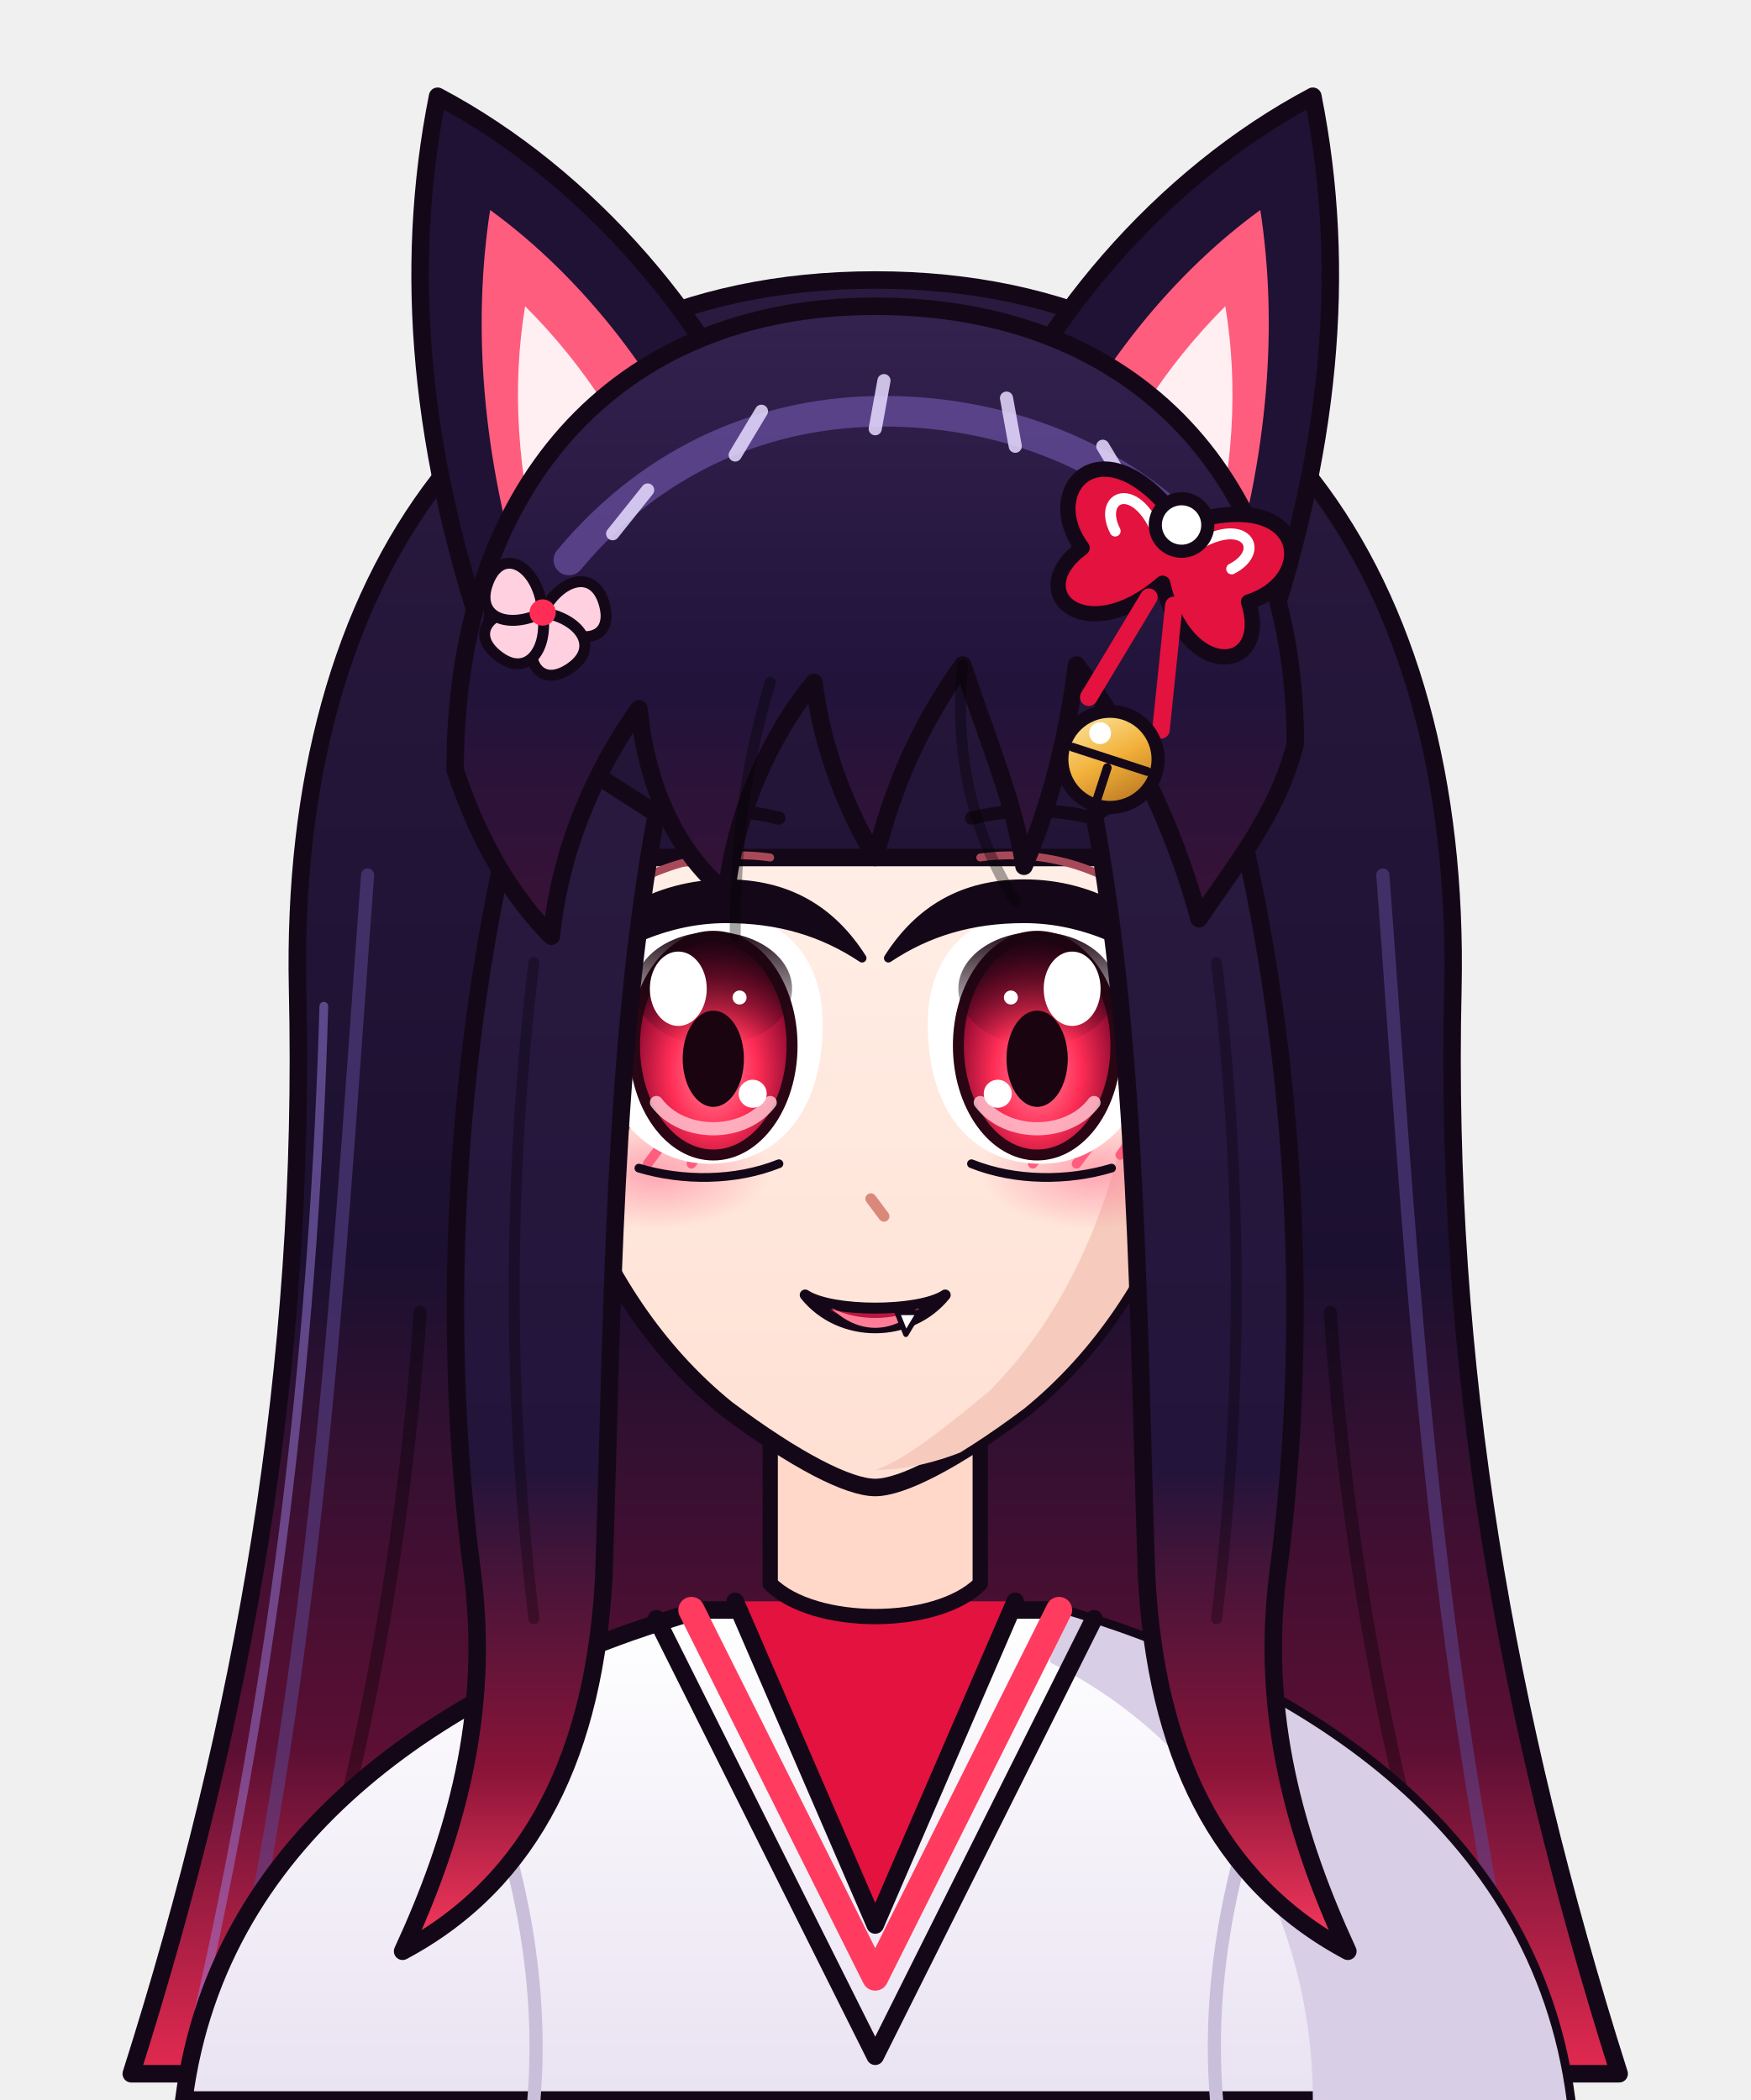
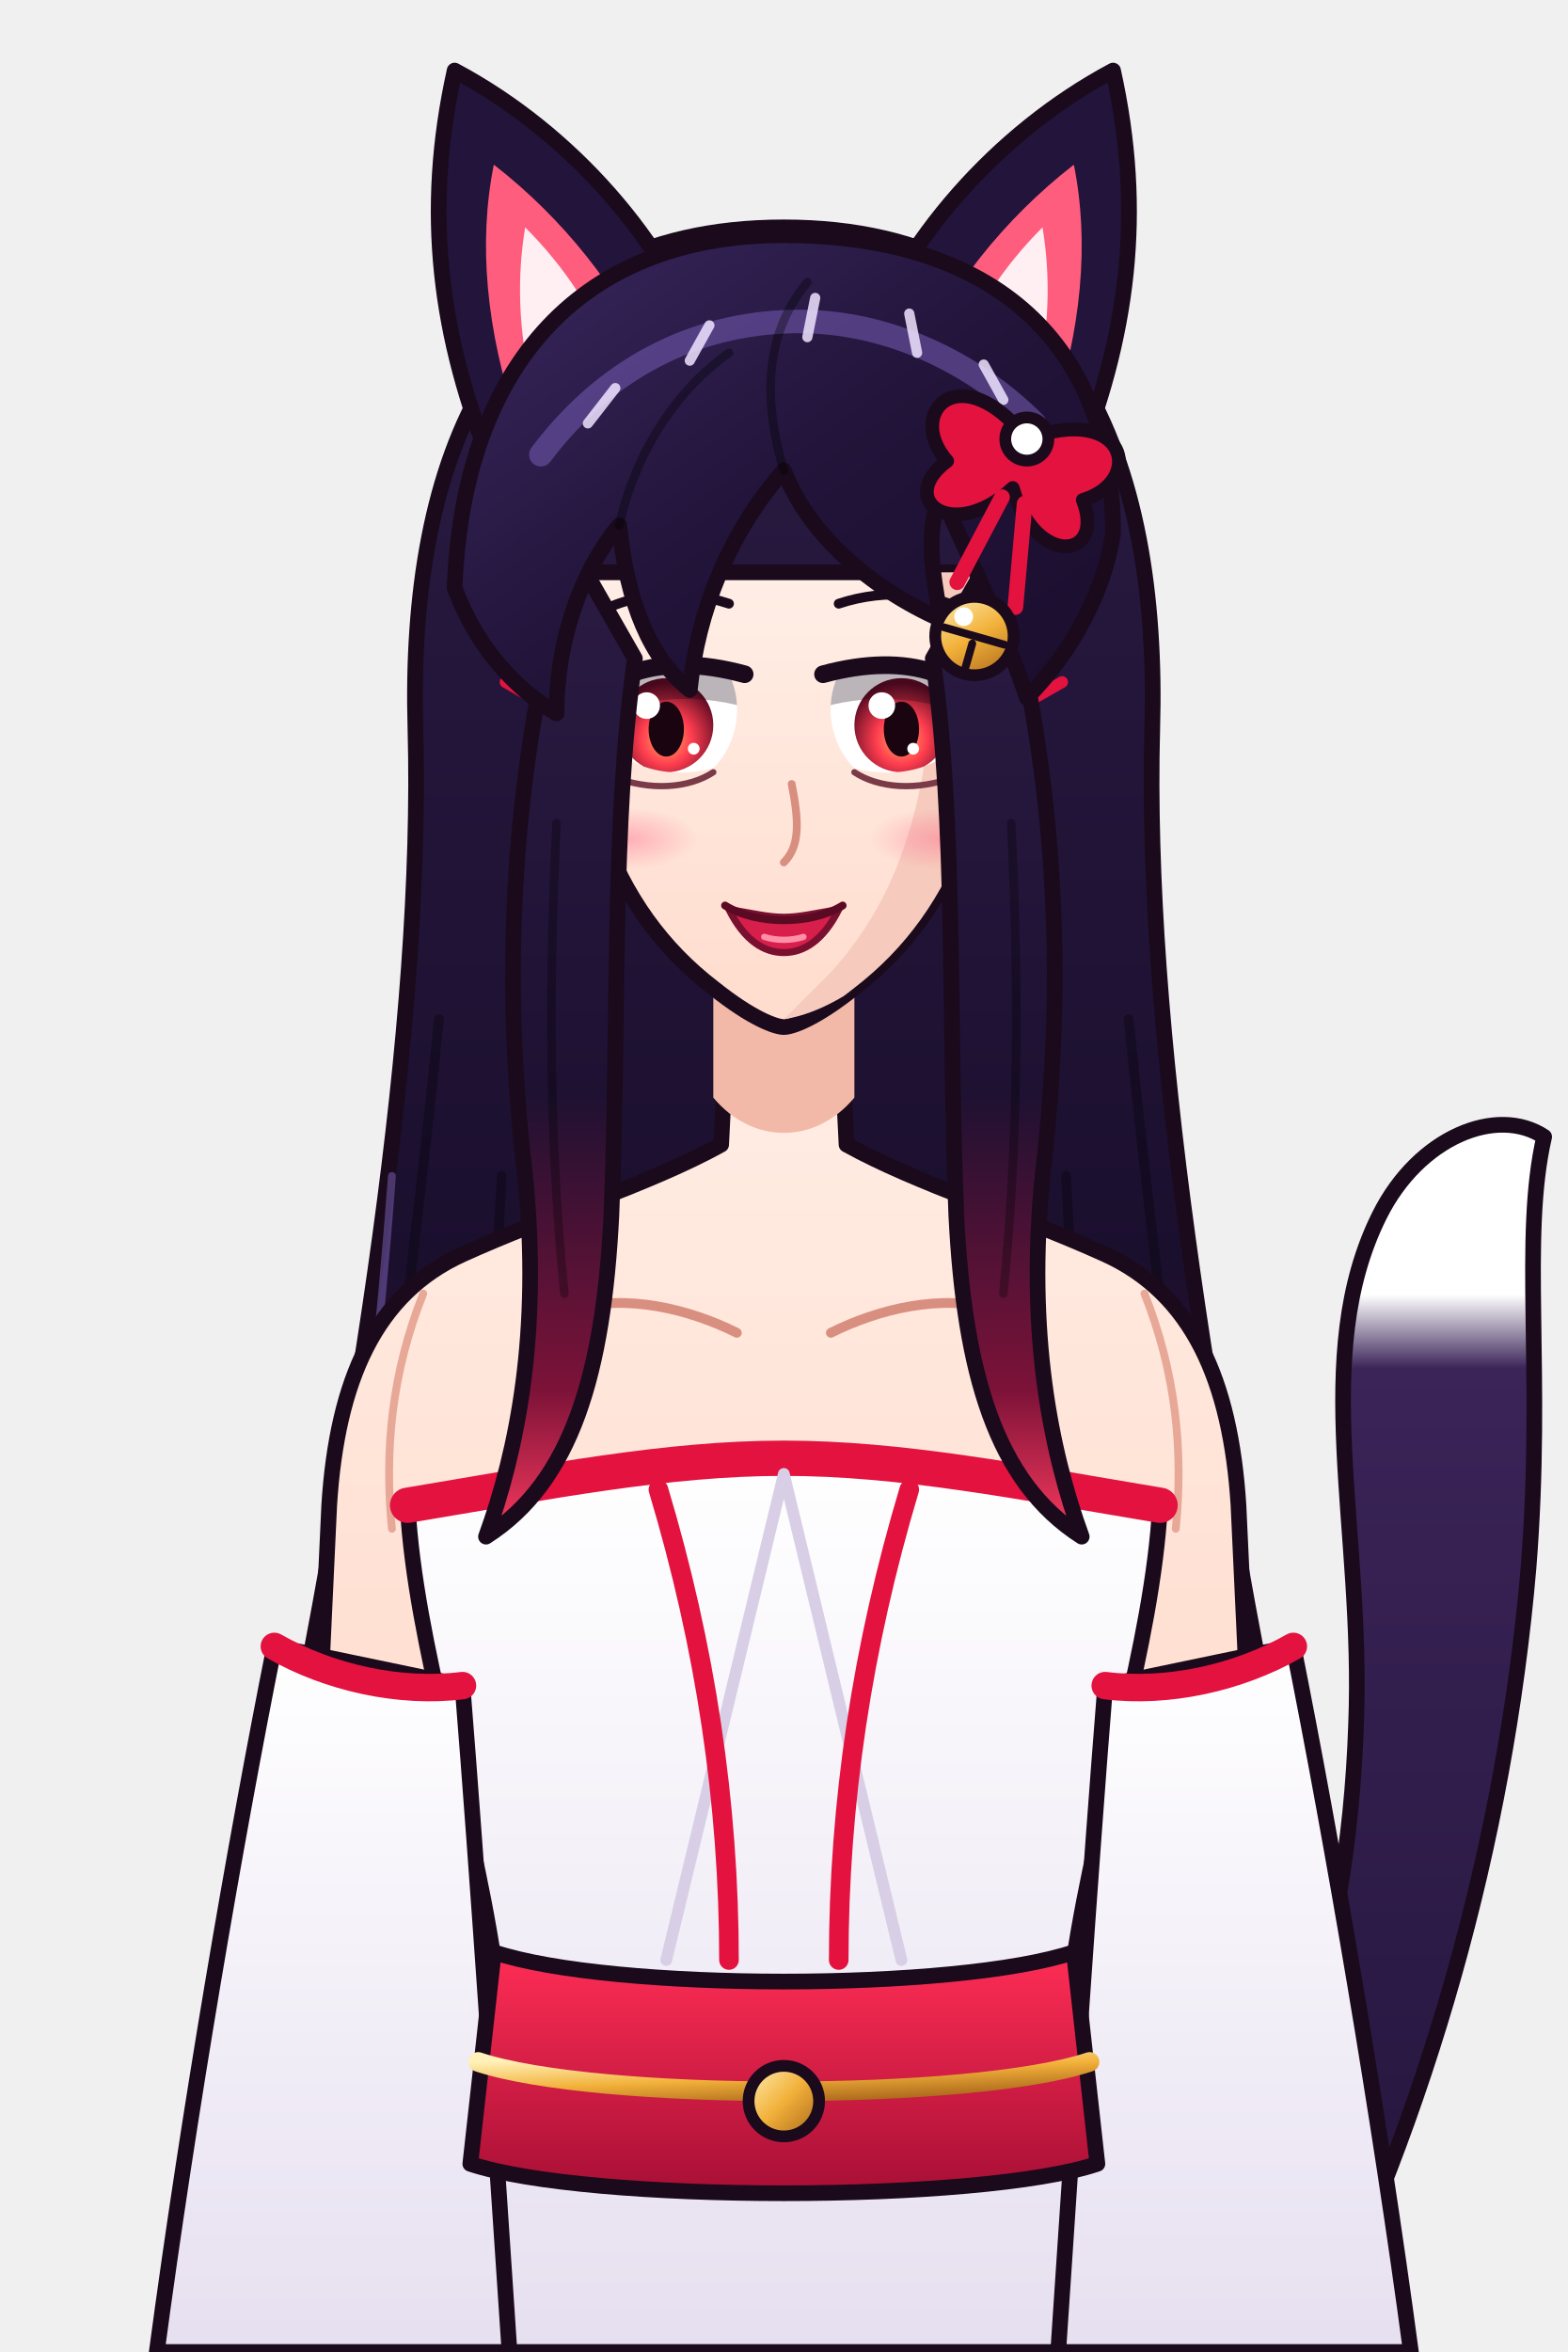
- <svg xmlns="http://www.w3.org/2000/svg" viewBox="0 0 400 480" role="img" aria-label="Miko, the MKCinema mascot">
+ <svg xmlns="http://www.w3.org/2000/svg" viewBox="0 0 400 600" role="img" aria-label="Miko, the MKCinema mascot">
  <defs>
-     <linearGradient id="mkHair" x1="0" y1="0" x2="0" y2="1">
-       <stop offset="0" stop-color="#2a1a40" />
-       <stop offset=".55" stop-color="#1c1030" />
-       <stop offset=".82" stop-color="#5a0f33" />
-       <stop offset="1" stop-color="#e0294f" />
+     <linearGradient id="mHair" x1="0" y1="0" x2="0" y2="1">
+       <stop offset="0" stop-color="#2b1b44" />
+       <stop offset=".55" stop-color="#1b0f2e" />
+       <stop offset=".85" stop-color="#5c0f34" />
+       <stop offset="1" stop-color="#e3264f" />
    </linearGradient>
-     <linearGradient id="mkHairF" x1="0" y1="0" x2="0" y2="1">
-       <stop offset="0" stop-color="#34224f" />
-       <stop offset=".6" stop-color="#21133a" />
-       <stop offset="1" stop-color="#3b1236" />
+     <linearGradient id="mFront" x1="0" y1="0" x2="1" y2="1">
+       <stop offset="0" stop-color="#3a2860" />
+       <stop offset=".5" stop-color="#22143a" />
+       <stop offset="1" stop-color="#1a0d2c" />
    </linearGradient>
-     <linearGradient id="mkLock" x1="0" y1="0" x2="0" y2="1">
-       <stop offset="0" stop-color="#2a1a40" />
-       <stop offset=".6" stop-color="#22143a" />
-       <stop offset=".85" stop-color="#8a1438" />
+     <linearGradient id="mLock" x1="0" y1="0" x2="0" y2="1">
+       <stop offset="0" stop-color="#2b1b44" />
+       <stop offset=".55" stop-color="#1e1132" />
+       <stop offset=".85" stop-color="#7d1238" />
      <stop offset="1" stop-color="#ff3b5f" />
    </linearGradient>
-     <linearGradient id="mkSkin" x1="0" y1="0" x2="0" y2="1">
+     <linearGradient id="mSkin" x1="0" y1="0" x2="0" y2="1">
      <stop offset="0" stop-color="#ffeee6" />
-       <stop offset="1" stop-color="#ffe0d3" />
+       <stop offset="1" stop-color="#ffdccd" />
    </linearGradient>
-     <radialGradient id="mkIris" cx=".5" cy=".62" r=".62">
-       <stop offset="0" stop-color="#ff8aa0" />
-       <stop offset=".45" stop-color="#ff2d55" />
-       <stop offset=".8" stop-color="#9a0d35" />
-       <stop offset="1" stop-color="#3a0618" />
+     <radialGradient id="mIris" cx=".5" cy=".65" r=".6">
+       <stop offset="0" stop-color="#ffb05c" />
+       <stop offset=".45" stop-color="#ff3d4f" />
+       <stop offset="1" stop-color="#5a0a22" />
    </radialGradient>
-     <linearGradient id="mkIrisTop" x1="0" y1="0" x2="0" y2="1">
-       <stop offset="0" stop-color="#1a0410" stop-opacity=".95" />
-       <stop offset="1" stop-color="#1a0410" stop-opacity="0" />
+     <linearGradient id="mCloth" x1="0" y1="0" x2="0" y2="1">
+       <stop offset="0" stop-color="#fff" />
+       <stop offset="1" stop-color="#e6dff0" />
    </linearGradient>
-     <linearGradient id="mkCloth" x1="0" y1="0" x2="0" y2="1">
-       <stop offset="0" stop-color="#ffffff" />
-       <stop offset="1" stop-color="#e9e2f2" />
+     <linearGradient id="mObi" x1="0" y1="0" x2="0" y2="1">
+       <stop offset="0" stop-color="#ff2d55" />
+       <stop offset="1" stop-color="#a80f35" />
    </linearGradient>
-     <radialGradient id="mkBlush" cx=".5" cy=".5" r=".5">
-       <stop offset="0" stop-color="#ff6f8e" stop-opacity=".55" />
-       <stop offset="1" stop-color="#ff6f8e" stop-opacity="0" />
-     </radialGradient>
-     <linearGradient id="mkGold" x1="0" y1="0" x2="1" y2="1">
+     <linearGradient id="mTail" x1="0" y1="1" x2="0" y2="0">
+       <stop offset="0" stop-color="#22143a" />
+       <stop offset=".8" stop-color="#3b2458" />
+       <stop offset=".86" stop-color="#fff" />
+       <stop offset="1" stop-color="#fff" />
+     </linearGradient>
+     <linearGradient id="mGold" x1="0" y1="0" x2="1" y2="1">
      <stop offset="0" stop-color="#fff1b8" />
      <stop offset=".5" stop-color="#f2b13a" />
      <stop offset="1" stop-color="#a8641a" />
    </linearGradient>
+     <radialGradient id="mBlush" cx=".5" cy=".5" r=".5">
+       <stop offset="0" stop-color="#ff6f8e" stop-opacity=".45" />
+       <stop offset="1" stop-color="#ff6f8e" stop-opacity="0" />
+     </radialGradient>
+     <clipPath id="mEyeL">
+       <path d="M150 184C156 172 170 168 186 172C190 180 188 190 182 196C170 199 158 196 150 184Z" />
+     </clipPath>
+     <clipPath id="mEyeR">
+       <path d="M250 184C244 172 230 168 214 172C210 180 212 190 218 196C230 199 242 196 250 184Z" />
+     </clipPath>
+     <clipPath id="mFace">
+       <path d="M144 146C144 200 156 232 182 252C192 260 198 262 200 262C202 262 208 260 218 252C244 232 256 200 256 146Z" />
+     </clipPath>
  </defs>
-   <g stroke="#140818" stroke-linejoin="round" stroke-linecap="round">
-     <path d="M200 64C112 64 66 132 68 226C70 312 56 392 30 474L370 474C344 392 330 312 332 226C334 132 288 64 200 64Z" fill="url(#mkHair)" stroke-width="4" />
-     <path d="M96 300C92 360 80 420 62 470M304 300C308 360 320 420 338 470M120 330C118 380 112 430 100 470M282 330C284 380 290 430 300 470" fill="none" stroke="#000" stroke-opacity=".35" stroke-width="3" />
-     <path d="M84 200C78 280 74 360 56 450M316 200C322 280 326 360 344 450" fill="none" stroke="#5b4690" stroke-width="3" stroke-opacity=".55" />
-     <path d="M74 230C72 300 64 380 44 466" fill="none" stroke="#9b7fe0" stroke-width="2" stroke-opacity=".5" />
-     <g stroke-width="4">
-       <path d="M112 150C96 104 92 62 100 22C134 40 164 74 178 112Z" fill="#1f1235" />
-       <path d="M288 150C304 104 308 62 300 22C266 40 236 74 222 112Z" fill="#1f1235" />
+   <g stroke="#1a0a1c" stroke-linejoin="round" stroke-linecap="round">
+     <path d="M288 600C326 560 344 500 346 440C348 390 334 346 352 310C362 290 382 282 394 290C388 316 394 350 390 400C384 470 364 540 334 600Z" fill="url(#mTail)" stroke-width="4" />
+     <path d="M200 58C126 58 104 118 106 186C108 262 92 360 70 470C64 500 68 520 80 540L320 540C332 520 336 500 330 470C308 360 292 262 294 186C296 118 274 58 200 58Z" fill="url(#mHair)" stroke-width="4" />
+     <path d="M112 260C104 340 92 420 84 500M288 260C296 340 308 420 316 500M128 300C124 380 118 450 112 520M272 300C276 380 282 450 288 520" fill="none" stroke="#000" stroke-opacity=".3" stroke-width="2.5" />
+     <path d="M100 300C94 380 84 440 76 500" fill="none" stroke="#8a6fd0" stroke-opacity=".45" stroke-width="2" />
+     <path d="M126 120C112 86 108 54 116 18C146 34 170 62 180 90Z" fill="#22143a" stroke-width="4" />
+     <path d="M274 120C288 86 292 54 284 18C254 34 230 62 220 90Z" fill="#22143a" stroke-width="4" />
+     <path d="M132 108C124 84 122 62 126 42C144 56 158 74 166 92Z" fill="#ff5d7e" stroke="none" />
+     <path d="M268 108C276 84 278 62 274 42C256 56 242 74 234 92Z" fill="#ff5d7e" stroke="none" />
+     <path d="M136 100C132 84 132 70 134 58C144 68 152 80 156 92Z" fill="#fff" stroke="none" opacity=".9" />
+     <path d="M264 100C268 84 268 70 266 58C256 68 248 80 244 92Z" fill="#fff" stroke="none" opacity=".9" />
+     <path d="M186 252L184 292C166 302 140 310 118 320C96 330 86 352 84 384L80 470L120 470L126 404C132 424 142 444 152 462L248 462C258 444 268 424 274 404L280 470L320 470L316 384C314 352 304 330 282 320C260 310 234 302 216 292L214 252Z" fill="url(#mSkin)" stroke-width="4" />
+     <path d="M182 280C192 292 208 292 218 280L218 252L182 252Z" fill="#f2b9a8" stroke="none" />
+     <path d="M146 334C160 330 176 334 188 340M254 334C240 330 224 334 212 340" fill="none" stroke="#d98f80" stroke-width="2.5" />
+     <path d="M108 330C100 350 98 370 100 390M292 330C300 350 302 370 300 390" fill="none" stroke="#e8a898" stroke-width="2" />
+     <path d="M80 600C96 560 116 530 126 500C120 460 106 420 104 384C140 378 170 372 200 372C230 372 260 378 296 384C294 420 280 460 274 500C284 530 304 560 320 600Z" fill="url(#mCloth)" stroke-width="4" />
+     <path d="M104 384C140 378 170 372 200 372C230 372 260 378 296 384" fill="none" stroke="#e3123f" stroke-width="9" />
+     <path d="M200 376L170 500M200 376L230 500" fill="none" stroke="#d8cfe6" stroke-width="3" />
+     <path d="M168 380C180 420 186 460 186 500M232 380C220 420 214 460 214 500" fill="none" stroke="#e3123f" stroke-width="5" />
+     <path d="M70 420C60 470 48 540 40 600L130 600C126 540 122 480 118 430Z" fill="url(#mCloth)" stroke-width="4" />
+     <path d="M330 420C340 470 352 540 360 600L270 600C274 540 278 480 282 430Z" fill="url(#mCloth)" stroke-width="4" />
+     <path d="M70 420C84 428 102 432 118 430M330 420C316 428 298 432 282 430" fill="none" stroke="#e3123f" stroke-width="7" />
+     <path d="M126 498C156 508 244 508 274 498L280 552C250 562 150 562 120 552Z" fill="url(#mObi)" stroke-width="4" />
+     <path d="M122 526C152 536 248 536 278 526" fill="none" stroke="url(#mGold)" stroke-width="5" />
+     <circle cx="200" cy="536" r="9" fill="url(#mGold)" stroke-width="3" />
+     <path d="M144 146C144 200 156 232 182 252C192 260 198 262 200 262C202 262 208 260 218 252C244 232 256 200 256 146Z" fill="url(#mSkin)" stroke-width="4" />
+     <path d="M238 146C240 196 232 226 212 248C206 254 202 258 200 260C214 258 232 244 244 226C254 208 258 180 256 146Z" fill="#f6cbbd" stroke="none" clip-path="url(#mFace)" />
+     <ellipse cx="160" cy="214" rx="18" ry="8" fill="url(#mBlush)" stroke="none" />
+     <ellipse cx="240" cy="214" rx="18" ry="8" fill="url(#mBlush)" stroke="none" />
+     <path d="M150 184C156 172 170 168 186 172C190 180 188 190 182 196C170 199 158 196 150 184Z" fill="#fff" stroke="none" />
+     <g clip-path="url(#mEyeL)" stroke="none">
+       <circle cx="170" cy="185" r="12" fill="url(#mIris)" />
+       <ellipse cx="170" cy="186" rx="4.5" ry="7" fill="#1a0410" />
+       <path d="M150 168H192V181C180 177 164 177 150 184Z" fill="#1a0410" opacity=".3" />
+       <circle cx="165" cy="180" r="3.4" fill="#fff" />
+       <circle cx="177" cy="191" r="1.5" fill="#fff" />
    </g>
-     <path d="M120 136C110 104 108 74 112 48C134 64 152 88 162 112Z" fill="#ff5d7e" stroke="none" />
-     <path d="M280 136C290 104 292 74 288 48C266 64 248 88 238 112Z" fill="#ff5d7e" stroke="none" />
-     <path d="M124 130C118 108 117 88 120 70C134 84 144 100 150 116Z" fill="#fff" stroke="none" opacity=".9" />
-     <path d="M276 130C282 108 283 88 280 70C266 84 256 100 250 116Z" fill="#fff" stroke="none" opacity=".9" />
-     <path d="M128 140l-6-14l10 6l0-14l8 12l4-10l4 16M272 140l6-14l-10 6l0-14l-8 12l-4-10l-4 16" fill="none" stroke="#fff" stroke-width="2.5" />
-     <path d="M42 480C50 418 104 384 160 368L240 368C296 384 350 418 358 480Z" fill="url(#mkCloth)" stroke-width="4" />
-     <path d="M110 404C120 430 124 456 122 480M290 404C280 430 276 456 278 480" fill="none" stroke="#c9bfda" stroke-width="3" />
-     <path d="M240 368C296 384 350 418 358 480L300 480C300 440 280 400 240 380Z" fill="#d8cfe6" stroke="none" />
-     <path d="M168 366L200 440L232 366" fill="#e3123f" stroke-width="4" />
-     <path d="M150 370L200 470L250 370" fill="none" stroke-width="4" />
-     <path d="M158 368L200 452L242 368" fill="none" stroke="#ff3b5f" stroke-width="6" />
-     <path d="M176 300L176 362C186 372 214 372 224 362L224 300Z" fill="#ffd8c9" stroke-width="3.5" />
-     <path d="M176 318C192 334 208 334 224 318L224 300L176 300Z" fill="#f3b8a6" stroke="none" />
-     <path d="M120 196C118 250 134 296 166 322C182 334 194 340 200 340C206 340 218 334 234 322C266 296 282 250 280 196Z" fill="url(#mkSkin)" stroke-width="4" />
-     <clipPath id="mkFace">
-       <path d="M120 196C118 250 134 296 166 322C182 334 194 340 200 340C206 340 218 334 234 322C266 296 282 250 280 196Z" />
-     </clipPath>
-     <path d="M200 70C140 70 104 112 104 176C110 194 118 206 126 214C128 194 136 176 146 162C148 182 156 196 166 204C168 186 176 168 186 156C188 172 194 186 200 196C204 180 210 166 220 152C226 170 232 184 234 198C240 184 244 168 246 152C258 168 268 188 274 210C282 198 292 186 296 170C296 110 260 70 200 70Z" transform="translate(0 10)" fill="#f2c0b0" stroke="none" clip-path="url(#mkFace)" />
-     <path d="M262 196C264 250 252 292 226 318C214 328 206 334 200 336C222 336 250 318 266 292C280 268 284 232 280 196Z" fill="#f6cbbd" stroke="none" clip-path="url(#mkFace)" />
-     <ellipse cx="150" cy="268" rx="26" ry="13" fill="url(#mkBlush)" stroke="none" />
-     <ellipse cx="250" cy="268" rx="26" ry="13" fill="url(#mkBlush)" stroke="none" />
-     <path d="M138 264l6-8M148 266l6-8M158 266l6-8M236 266l6-8M246 266l6-8M256 264l6-8" stroke="#ff5d7e" stroke-width="2.2" />
-     <g>
-       <path d="M136 234C136 216 148 208 162 208C178 208 188 218 188 234C188 254 178 266 162 266C148 266 136 254 136 234Z" fill="#fff" stroke="none" />
-       <ellipse cx="163" cy="239" rx="18" ry="25" fill="url(#mkIris)" stroke="#2a0614" stroke-width="2.5" />
-       <ellipse cx="163" cy="226" rx="18" ry="13" fill="url(#mkIrisTop)" stroke="none" />
-       <ellipse cx="163" cy="242" rx="7" ry="11" fill="#1a0410" stroke="none" />
-       <path d="M150 252C156 260 170 260 176 252" fill="none" stroke="#ffc2cf" stroke-width="3" opacity=".85" />
-       <ellipse cx="155" cy="226" rx="6.5" ry="8.5" fill="#fff" stroke="none" />
-       <circle cx="172" cy="250" r="3.2" fill="#fff" stroke="none" />
-       <circle cx="169" cy="228" r="1.6" fill="#fff" stroke="none" />
-       <path d="M126 226C136 210 150 202 166 202C180 202 190 208 197 219C188 213 178 210 166 210C152 210 140 216 126 226Z" fill="#140818" stroke="#140818" stroke-width="2" />
-       <path d="M127 225L117 219M131 218L123 208M138 212L133 203" stroke-width="3" />
-       <path d="M146 267C156 270 168 270 178 266" fill="none" stroke-width="2" />
+     <path d="M146 186C152 172 168 166 190 172" fill="none" stroke-width="4.5" />
+     <path d="M147 184L136 178M150 178L142 170" stroke-width="3" />
+     <path d="M136 178L129 174" stroke="#e3123f" stroke-width="3" />
+     <path d="M156 198C166 202 176 201 182 197" fill="none" stroke="#7a3a48" stroke-width="1.6" />
+     <path d="M250 184C244 172 230 168 214 172C210 180 212 190 218 196C230 199 242 196 250 184Z" fill="#fff" stroke="none" />
+     <g clip-path="url(#mEyeR)" stroke="none">
+       <circle cx="230" cy="185" r="12" fill="url(#mIris)" />
+       <ellipse cx="230" cy="186" rx="4.5" ry="7" fill="#1a0410" />
+       <path d="M250 168H208V181C220 177 236 177 250 184Z" fill="#1a0410" opacity=".3" />
+       <circle cx="225" cy="180" r="3.4" fill="#fff" />
+       <circle cx="233" cy="191" r="1.5" fill="#fff" />
    </g>
-     <g>
-       <path d="M264 234C264 216 252 208 238 208C222 208 212 218 212 234C212 254 222 266 238 266C252 266 264 254 264 234Z" fill="#fff" stroke="none" />
-       <ellipse cx="237" cy="239" rx="18" ry="25" fill="url(#mkIris)" stroke="#2a0614" stroke-width="2.5" />
-       <ellipse cx="237" cy="226" rx="18" ry="13" fill="url(#mkIrisTop)" stroke="none" />
-       <ellipse cx="237" cy="242" rx="7" ry="11" fill="#1a0410" stroke="none" />
-       <path d="M250 252C244 260 230 260 224 252" fill="none" stroke="#ffc2cf" stroke-width="3" opacity=".85" />
-       <ellipse cx="245" cy="226" rx="6.5" ry="8.5" fill="#fff" stroke="none" />
-       <circle cx="228" cy="250" r="3.2" fill="#fff" stroke="none" />
-       <circle cx="231" cy="228" r="1.6" fill="#fff" stroke="none" />
-       <path d="M274 226C264 210 250 202 234 202C220 202 210 208 203 219C212 213 222 210 234 210C248 210 260 216 274 226Z" fill="#140818" stroke="#140818" stroke-width="2" />
-       <path d="M273 225L283 219M269 218L277 208M262 212L267 203" stroke-width="3" />
-       <path d="M254 267C244 270 232 270 222 266" fill="none" stroke-width="2" />
-     </g>
-     <path d="M134 210C146 198 162 194 176 196M266 210C254 198 238 194 224 196" fill="none" stroke="#a8495a" stroke-width="1.8" />
-     <path d="M142 190C152 185 166 184 178 187M222 187C234 184 248 185 258 190" fill="none" stroke-width="3" />
-     <path d="M199 274l3 4" stroke="#d9897a" stroke-width="2.5" />
-     <path d="M184 296C192 306 208 306 216 296C210 300 190 300 184 296Z" fill="#b8173f" stroke-width="2.5" />
-     <path d="M190 299C196 305 204 305 210 299C204 302 196 302 190 299Z" fill="#ff7d96" stroke="none" />
-     <path d="M205 300l2 5l3-5Z" fill="#fff" stroke-width="1.2" />
-     <path d="M122 168C104 230 100 300 108 360C112 392 104 420 92 446C122 430 136 400 138 360C140 300 140 240 150 186Z" fill="url(#mkLock)" stroke-width="4" />
-     <path d="M278 168C296 230 300 300 292 360C288 392 296 420 308 446C278 430 264 400 262 360C260 300 260 240 250 186Z" fill="url(#mkLock)" stroke-width="4" />
-     <path d="M122 220C116 270 116 320 122 370M278 220C284 270 284 320 278 370" fill="none" stroke="#000" stroke-opacity=".3" stroke-width="2.5" />
-     <path d="M200 70C140 70 104 112 104 176C110 194 118 206 126 214C128 194 136 176 146 162C148 182 156 196 166 204C168 186 176 168 186 156C188 172 194 186 200 196C204 180 210 166 220 152C226 170 232 184 234 198C240 184 244 168 246 152C258 168 268 188 274 210C282 198 292 186 296 170C296 110 260 70 200 70Z" fill="url(#mkHairF)" stroke-width="4" />
-     <path d="M130 128C150 104 176 94 202 94C226 94 250 102 268 118" fill="none" stroke="#6b52a3" stroke-width="7" stroke-opacity=".7" />
-     <path d="M140 122l8-10M168 104l6-10M200 98l2-11M232 102l-2-11M258 112l-6-10" stroke="#e8dcff" stroke-width="3" stroke-opacity=".85" />
-     <path d="M176 156C170 176 168 194 168 214M220 152C218 172 222 190 232 206" fill="none" stroke="#000" stroke-opacity=".35" stroke-width="2.5" />
-     <g transform="translate(270 120) rotate(18)">
-       <path d="M0 0C-24-18-34 2-20 12C-30 26-12 34 0 14C12 34 30 26 20 12C34 2 24-18 0 0Z" fill="#e3123f" stroke-width="3.5" />
-       <path d="M-6 2C-14-6-20 0-14 6M6 2C14-6 20 0 14 6" fill="none" stroke="#fff" stroke-width="2.5" />
-       <circle r="6" fill="#fff" stroke-width="3" />
-       <path d="M-2 18L-8 44M4 18L10 46" fill="none" stroke="#e3123f" stroke-width="4" />
-       <circle cx="1" cy="56" r="11" fill="url(#mkGold)" stroke-width="3" />
-       <path d="M-8 56L10 56M1 58v8" fill="none" stroke-width="2" />
-       <circle cx="-3" cy="51" r="2.5" fill="#fff" stroke="none" />
-     </g>
-     <g transform="translate(124 140)">
-       <g fill="#ffd1e0" stroke-width="2.5">
-         <path d="M0 0C-4-10-14-10-12 0C-14 8-6 10 0 0Z" />
-         <path d="M0 0C10-4 12-14 2-14C-6-14-6-6 0 0Z" transform="rotate(72)" />
-         <path d="M0 0C10-4 12-14 2-14C-6-14-6-6 0 0Z" transform="rotate(144)" />
-         <path d="M0 0C10-4 12-14 2-14C-6-14-6-6 0 0Z" transform="rotate(216)" />
-         <path d="M0 0C10-4 12-14 2-14C-6-14-6-6 0 0Z" transform="rotate(288)" />
-       </g>
-       <circle r="3" fill="#ff2d55" stroke="none" />
+     <path d="M254 186C248 172 232 166 210 172" fill="none" stroke-width="4.5" />
+     <path d="M253 184L264 178M250 178L258 170" stroke-width="3" />
+     <path d="M264 178L271 174" stroke="#e3123f" stroke-width="3" />
+     <path d="M244 198C234 202 224 201 218 197" fill="none" stroke="#7a3a48" stroke-width="1.6" />
+     <path d="M150 158C160 151 174 150 186 154M214 154C226 150 240 151 250 158" fill="none" stroke-width="2.5" />
+     <path d="M202 200C204 210 204 216 200 220" fill="none" stroke="#d98f80" stroke-width="2" />
+     <path d="M186 232C192 233 196 234 200 234C204 234 208 233 214 232C210 240 205 243 200 243C195 243 190 240 186 232Z" fill="#d81e4a" stroke="#7a1030" stroke-width="1.8" />
+     <path d="M185 231C193 236 207 236 215 231" fill="none" stroke="#5a0a22" stroke-width="2" />
+     <path d="M195 239C198 240 202 240 205 239" fill="none" stroke="#ff8fa6" stroke-width="1.6" />
+     <path d="M146 140C130 196 128 250 134 300C138 340 132 370 124 392C146 378 154 350 156 310C158 260 156 210 162 168Z" fill="url(#mLock)" stroke-width="4" />
+     <path d="M254 140C270 196 272 250 266 300C262 340 268 370 276 392C254 378 246 350 244 310C242 260 244 210 238 168Z" fill="url(#mLock)" stroke-width="4" />
+     <path d="M142 210C140 250 140 290 144 330M258 210C260 250 260 290 256 330" fill="none" stroke="#000" stroke-opacity=".3" stroke-width="2.2" />
+     <path d="M200 60C146 60 118 96 116 150C122 166 132 176 142 182C142 164 148 146 158 134C160 154 166 168 176 176C178 156 186 136 200 120C206 136 222 150 240 158C238 146 236 136 240 126C248 144 256 160 262 178C274 166 282 150 284 136C284 88 254 60 200 60Z" fill="url(#mFront)" stroke-width="4" />
+     <path d="M138 116C156 92 180 82 204 82C226 82 248 92 264 108" fill="none" stroke="#6b52a3" stroke-width="6" stroke-opacity=".65" />
+     <path d="M150 108l7-9M176 92l5-9M206 86l2-10M234 90l-2-10M256 102l-5-9" stroke="#efe4ff" stroke-width="2.6" stroke-opacity=".85" />
+     <path d="M200 120C194 100 196 84 206 72M158 134C162 116 172 100 186 90" fill="none" stroke="#000" stroke-opacity=".35" stroke-width="2.2" />
+     <g transform="translate(262 112) rotate(16)">
+       <path d="M0 0C-22-16-32 2-18 11C-28 24-11 31 0 13C11 31 28 24 18 11C32 2 22-16 0 0Z" fill="#e3123f" stroke-width="3.5" />
+       <circle r="5.5" fill="#fff" stroke-width="3" />
+       <path d="M-2 16L-7 40M4 16L9 42" fill="none" stroke="#e3123f" stroke-width="4" />
+       <circle cx="1" cy="52" r="10" fill="url(#mGold)" stroke-width="3" />
+       <path d="M-7 52H9M1 54v7" fill="none" stroke-width="2" />
+       <circle cx="-3" cy="48" r="2.4" fill="#fff" stroke="none" />
    </g>
  </g>
</svg>
